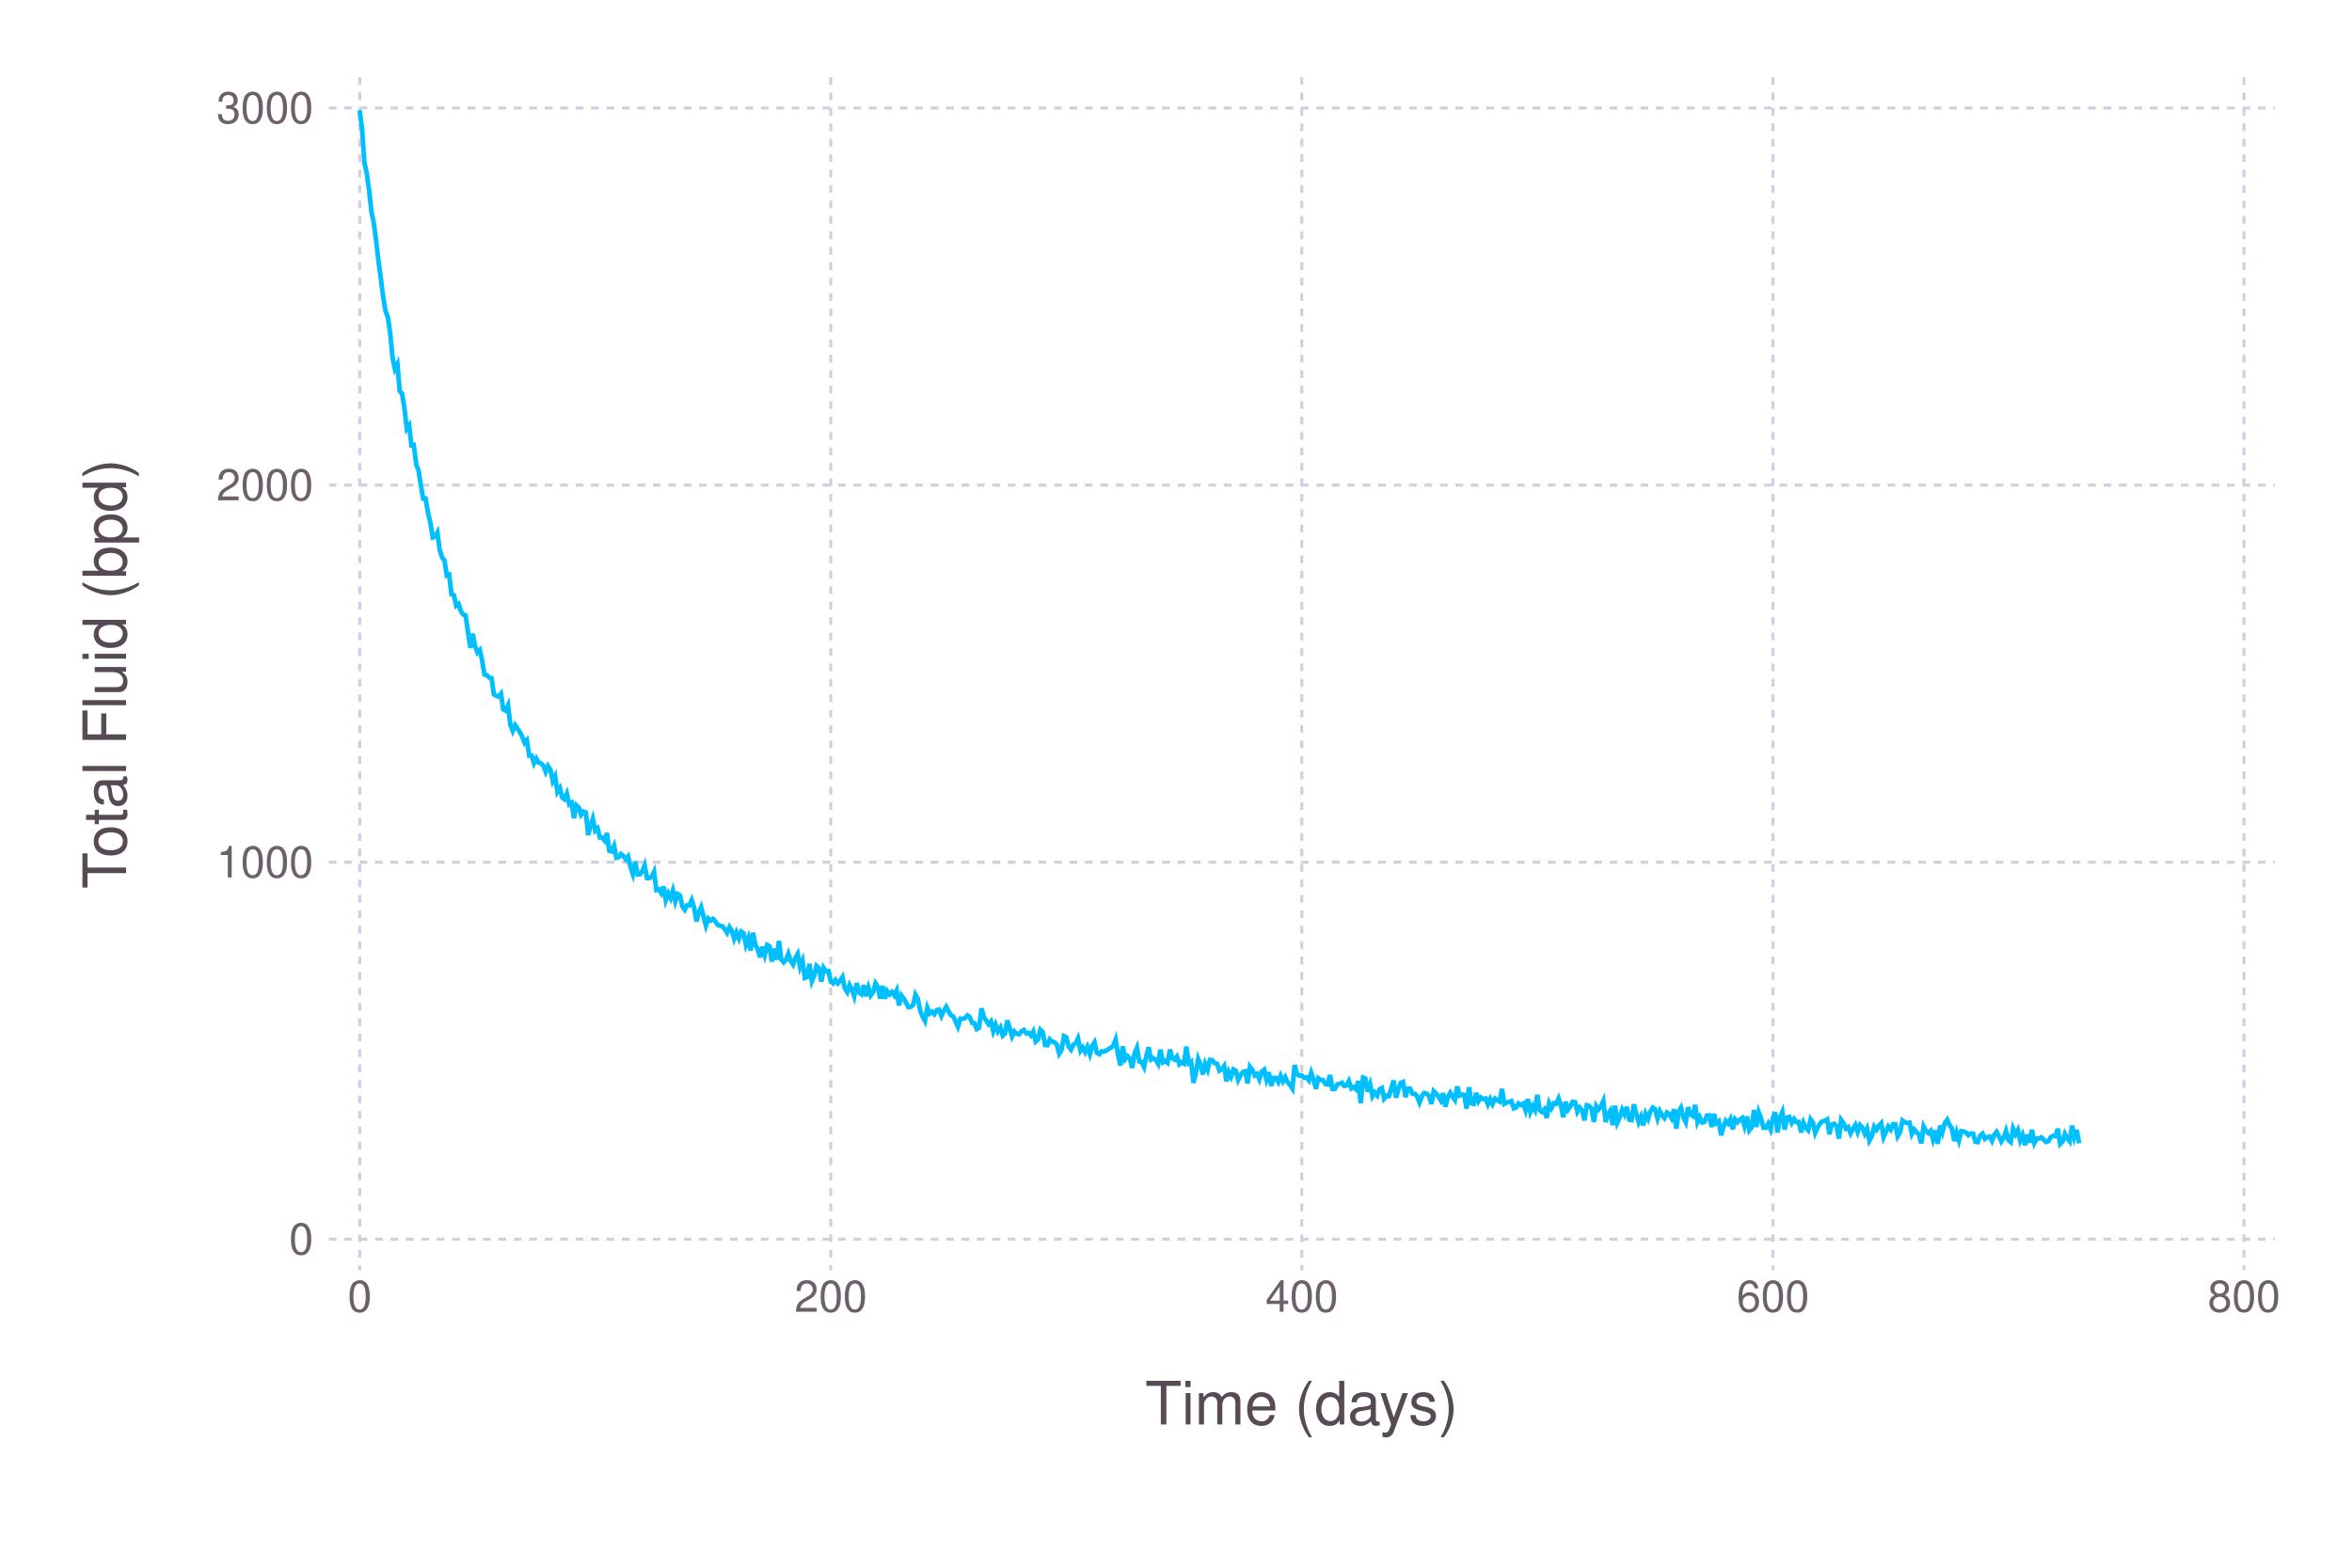
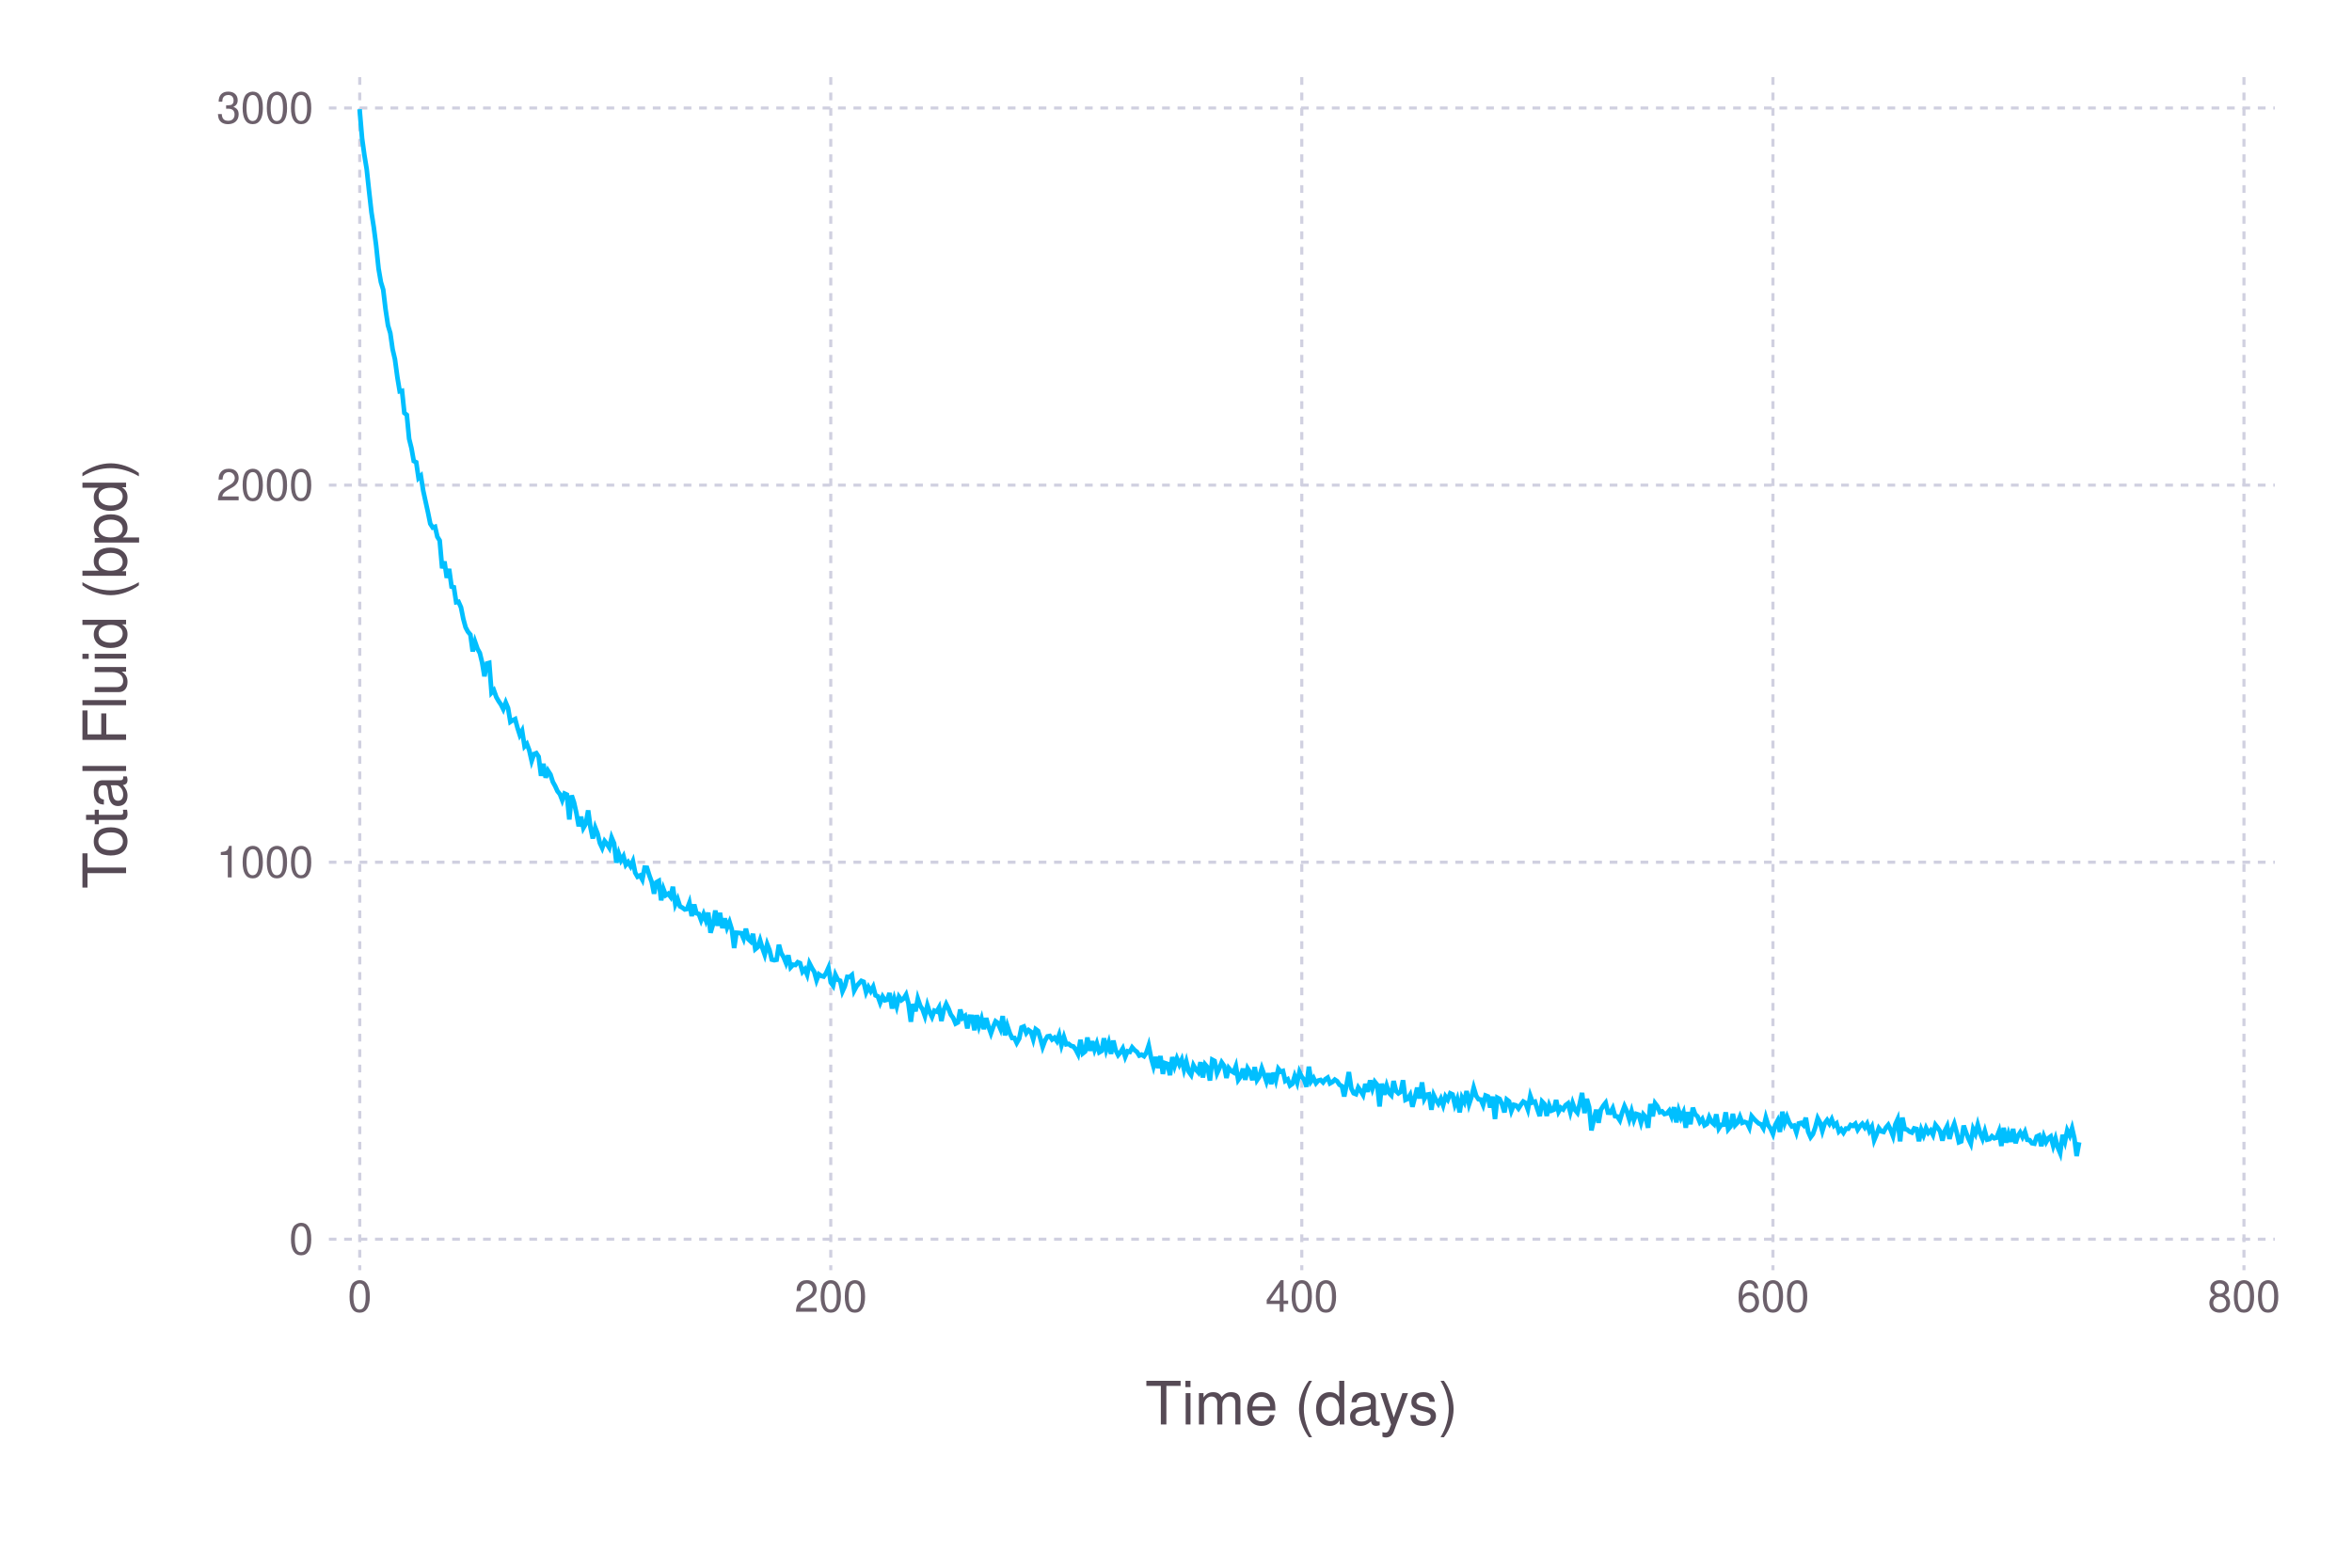
<svg xmlns="http://www.w3.org/2000/svg" version="1.2" width="152.4mm" height="101.6mm" viewBox="0 0 152.4 101.6" stroke="none" fill="#000000" stroke-width="0.3" font-size="3.88">
  <defs>
    <marker id="arrow" markerWidth="15" markerHeight="7" refX="5" refY="3.5" orient="auto" markerUnits="strokeWidth">
      <path d="M0,0 L15,3.5 L0,7 z" stroke="context-stroke" fill="context-stroke" />
    </marker>
  </defs>
-   <g class="plotroot xscalable yscalable" id="img-7db843a7-1">
-     <g font-size="3.88" font-family="'PT Sans','Helvetica Neue','Helvetica',sans-serif" fill="#564A55" stroke="#000000" stroke-opacity="0.000" id="img-7db843a7-2">
+   <g class="plotroot xscalable yscalable" id="img-b9bb6e6c-1">
+     <g font-size="3.88" font-family="'PT Sans','Helvetica Neue','Helvetica',sans-serif" fill="#564A55" stroke="#000000" stroke-opacity="0.000" id="img-b9bb6e6c-2">
      <g transform="translate(84.35,89.99)">
        <g class="primitive">
          <text text-anchor="middle" dy="0.6em">Time (days)</text>
        </g>
      </g>
    </g>
-     <g class="guide xlabels" font-size="2.82" font-family="'PT Sans Caption','Helvetica Neue','Helvetica',sans-serif" fill="#6C606B" id="img-7db843a7-3">
+     <g class="guide xlabels" font-size="2.82" font-family="'PT Sans Caption','Helvetica Neue','Helvetica',sans-serif" fill="#6C606B" id="img-b9bb6e6c-3">
      <g transform="translate(23.31,83.32)">
        <g class="primitive">
          <text text-anchor="middle" dy="0.6em">0</text>
        </g>
      </g>
      <g transform="translate(53.83,83.32)">
        <g class="primitive">
          <text text-anchor="middle" dy="0.6em">200</text>
        </g>
      </g>
      <g transform="translate(84.35,83.32)">
        <g class="primitive">
          <text text-anchor="middle" dy="0.6em">400</text>
        </g>
      </g>
      <g transform="translate(114.88,83.32)">
        <g class="primitive">
          <text text-anchor="middle" dy="0.6em">600</text>
        </g>
      </g>
      <g transform="translate(145.4,83.32)">
        <g class="primitive">
          <text text-anchor="middle" dy="0.6em">800</text>
        </g>
      </g>
    </g>
-     <g clip-path="url(#img-7db843a7-4)">
-       <g id="img-7db843a7-5">
-         <g pointer-events="visible" fill="#000000" fill-opacity="0.000" stroke="#000000" stroke-opacity="0.000" class="guide background" id="img-7db843a7-6">
-           <g transform="translate(84.35,43.66)" id="img-7db843a7-7">
+     <g clip-path="url(#img-b9bb6e6c-4)">
+       <g id="img-b9bb6e6c-5">
+         <g pointer-events="visible" fill="#000000" fill-opacity="0.000" stroke="#000000" stroke-opacity="0.000" class="guide background" id="img-b9bb6e6c-6">
+           <g transform="translate(84.35,43.66)" id="img-b9bb6e6c-7">
            <path d="M-63.05,-38.66 L 63.05 -38.66 63.05 38.66 -63.05 38.66 z" class="primitive" />
          </g>
        </g>
-         <g class="guide ygridlines xfixed" stroke-dasharray="0.5,0.5" stroke-width="0.2" stroke="#D0D0E0" id="img-7db843a7-8">
-           <g transform="translate(84.35,80.31)" id="img-7db843a7-9">
+         <g class="guide ygridlines xfixed" stroke-dasharray="0.5,0.5" stroke-width="0.2" stroke="#D0D0E0" id="img-b9bb6e6c-8">
+           <g transform="translate(84.35,80.31)" id="img-b9bb6e6c-9">
            <path fill="none" d="M-63.05,0 L 63.05 0" class="primitive" />
          </g>
-           <g transform="translate(84.35,55.88)" id="img-7db843a7-10">
+           <g transform="translate(84.35,55.88)" id="img-b9bb6e6c-10">
            <path fill="none" d="M-63.05,0 L 63.05 0" class="primitive" />
          </g>
-           <g transform="translate(84.35,31.44)" id="img-7db843a7-11">
+           <g transform="translate(84.35,31.44)" id="img-b9bb6e6c-11">
            <path fill="none" d="M-63.05,0 L 63.05 0" class="primitive" />
          </g>
-           <g transform="translate(84.35,7)" id="img-7db843a7-12">
+           <g transform="translate(84.35,7)" id="img-b9bb6e6c-12">
            <path fill="none" d="M-63.05,0 L 63.05 0" class="primitive" />
          </g>
        </g>
-         <g class="guide xgridlines yfixed" stroke-dasharray="0.5,0.5" stroke-width="0.2" stroke="#D0D0E0" id="img-7db843a7-13">
-           <g transform="translate(23.31,43.66)" id="img-7db843a7-14">
+         <g class="guide xgridlines yfixed" stroke-dasharray="0.5,0.5" stroke-width="0.2" stroke="#D0D0E0" id="img-b9bb6e6c-13">
+           <g transform="translate(23.31,43.66)" id="img-b9bb6e6c-14">
            <path fill="none" d="M0,-38.66 L 0 38.66" class="primitive" />
          </g>
-           <g transform="translate(53.83,43.66)" id="img-7db843a7-15">
+           <g transform="translate(53.83,43.66)" id="img-b9bb6e6c-15">
            <path fill="none" d="M0,-38.66 L 0 38.66" class="primitive" />
          </g>
-           <g transform="translate(84.35,43.66)" id="img-7db843a7-16">
+           <g transform="translate(84.35,43.66)" id="img-b9bb6e6c-16">
            <path fill="none" d="M0,-38.66 L 0 38.66" class="primitive" />
          </g>
-           <g transform="translate(114.88,43.66)" id="img-7db843a7-17">
+           <g transform="translate(114.88,43.66)" id="img-b9bb6e6c-17">
            <path fill="none" d="M0,-38.66 L 0 38.66" class="primitive" />
          </g>
-           <g transform="translate(145.4,43.66)" id="img-7db843a7-18">
+           <g transform="translate(145.4,43.66)" id="img-b9bb6e6c-18">
            <path fill="none" d="M0,-38.66 L 0 38.66" class="primitive" />
          </g>
        </g>
-         <g class="plotpanel" id="img-7db843a7-19">
-           <g stroke-width="0.3" fill="#000000" fill-opacity="0.000" class="geometry" id="img-7db843a7-20">
-             <g class="color_LCHab{Float32}(70.0f0,60.0f0,240.0f0)" stroke-dasharray="none" stroke="#00BFFF" id="img-7db843a7-21">
-               <g transform="translate(79.01,64.51)" id="img-7db843a7-22">
-                 <path fill="none" d="M-55.71,-57.36 L -55.55 -56.19 -55.4 -53.97 -55.25 -53.31 -55.1 -52.23 -54.94 -50.77 -54.79 -50.05 -54.64 -48.91 -54.48 -47.55 -54.33 -46.44 -54.18 -45.24 -54.03 -44.36 -53.87 -43.92 -53.72 -42.84 -53.57 -41.29 -53.42 -40.6 -53.26 -40.92 -53.11 -39.16 -52.96 -39.01 -52.81 -38.09 -52.65 -36.73 -52.5 -36.94 -52.35 -35.65 -52.2 -35.67 -52.04 -34.41 -51.89 -34.02 -51.74 -33.05 -51.59 -32.2 -51.43 -32.2 -51.28 -31.29 -51.13 -30.66 -50.97 -29.68 -50.82 -29.74 -50.67 -30 -50.52 -28.87 -50.36 -28.38 -50.21 -28.19 -50.06 -27.22 -49.91 -27.27 -49.75 -25.98 -49.6 -25.94 -49.45 -25.26 -49.3 -25.37 -49.14 -24.88 -48.99 -24.68 -48.84 -24.62 -48.69 -23.57 -48.53 -22.52 -48.38 -23.44 -48.23 -22.64 -48.07 -22.22 -47.92 -22.38 -47.77 -21.7 -47.62 -20.8 -47.46 -20.75 -47.31 -20.6 -47.16 -20.56 -47.01 -19.51 -46.85 -19.41 -46.7 -19.36 -46.55 -19.55 -46.4 -18.53 -46.24 -18.45 -46.09 -18.79 -45.94 -17.53 -45.79 -17.14 -45.63 -17.52 -45.48 -17.3 -45.33 -17.07 -45.18 -16.78 -45.02 -16.37 -44.87 -16.54 -44.72 -15.54 -44.56 -15.54 -44.41 -15.05 -44.26 -15.35 -44.11 -15.09 -43.95 -15.03 -43.8 -14.88 -43.65 -14.49 -43.5 -14.86 -43.34 -14.61 -43.19 -13.89 -43.04 -14.19 -42.89 -13.19 -42.73 -13.43 -42.58 -12.82 -42.43 -12.71 -42.28 -13.07 -42.12 -12.38 -41.97 -12.48 -41.82 -11.48 -41.66 -12.32 -41.51 -12.18 -41.36 -11.71 -41.21 -11.91 -41.05 -11.85 -40.9 -10.39 -40.75 -11.01 -40.6 -11.46 -40.44 -10.68 -40.29 -10.82 -40.14 -10.23 -39.99 -10.22 -39.83 -10.03 -39.68 -10.52 -39.53 -9.37 -39.38 -9.33 -39.22 -9.69 -39.07 -8.92 -38.92 -8.96 -38.77 -9.16 -38.61 -9.02 -38.46 -8.82 -38.31 -9 -38.15 -8.29 -38 -7.86 -37.85 -8.68 -37.7 -7.84 -37.54 -7.85 -37.39 -8.05 -37.24 -8.43 -37.09 -7.6 -36.93 -7.6 -36.78 -7.7 -36.63 -8.01 -36.48 -6.83 -36.32 -6.87 -36.17 -6.63 -36.02 -7.06 -35.87 -6.17 -35.71 -6.61 -35.56 -6.3 -35.41 -6.79 -35.25 -6.09 -35.1 -6.57 -34.95 -6.48 -34.8 -5.77 -34.64 -5.55 -34.49 -5.85 -34.34 -5.84 -34.19 -6.18 -34.03 -5.68 -33.88 -4.79 -33.73 -5.39 -33.58 -5.72 -33.42 -5.1 -33.27 -4.52 -33.12 -4.98 -32.97 -4.85 -32.81 -4.96 -32.66 -4.8 -32.51 -4.57 -32.36 -4.52 -32.2 -4.48 -32.05 -4.3 -31.9 -4.06 -31.74 -4.43 -31.59 -4.18 -31.44 -3.67 -31.29 -4.08 -31.13 -3.68 -30.98 -4.13 -30.83 -4.03 -30.68 -3.28 -30.52 -3.72 -30.37 -2.91 -30.22 -4.06 -30.07 -3.29 -29.91 -2.98 -29.76 -2.47 -29.61 -3.15 -29.46 -2.62 -29.3 -3.27 -29.15 -3.19 -29 -2.19 -28.84 -3.03 -28.69 -2.31 -28.54 -3.53 -28.39 -2.34 -28.23 -2.14 -28.08 -2.3 -27.93 -2.7 -27.78 -2.24 -27.62 -2 -27.47 -2.42 -27.32 -2.69 -27.17 -1.84 -27.01 -2.24 -26.86 -1.13 -26.71 -1.19 -26.56 -2.04 -26.4 -0.93 -26.25 -1.29 -26.1 -1.91 -25.95 -1.76 -25.79 -0.89 -25.64 -1.78 -25.49 -1.56 -25.33 -1.58 -25.18 -0.9 -25.03 -0.78 -24.88 -1 -24.72 -0.78 -24.57 -0.96 -24.42 -1.19 -24.27 -0.46 -24.11 -0.21 -23.96 -0.67 -23.81 -0.37 -23.66 0.06 -23.5 -0.79 -23.35 -0.2 -23.2 -0.08 -23.05 -0.66 -22.89 0.05 -22.74 -0.5 -22.59 -0 -22.43 -0.22 -22.28 -0.78 -22.13 -0.54 -21.98 0.2 -21.82 -0.61 -21.67 0.21 -21.52 -0.27 -21.37 -0.06 -21.21 -0.22 -21.06 -0 -20.91 -0.32 -20.76 0.65 -20.6 0.01 -20.45 0.21 -20.3 0.48 -20.15 0.76 -19.99 0.74 -19.84 0.61 -19.69 -0.04 -19.54 0.22 -19.38 1 -19.23 1.37 -19.08 1.65 -18.92 0.8 -18.77 1.17 -18.62 1.06 -18.47 1.22 -18.31 0.95 -18.16 0.92 -18.01 1.33 -17.86 1.02 -17.7 0.74 -17.55 1.03 -17.4 1.27 -17.25 1.36 -17.09 1.69 -16.94 2.03 -16.79 1.51 -16.64 1.52 -16.48 1.47 -16.33 1.3 -16.18 1.4 -16.02 1.78 -15.87 1.8 -15.72 2.18 -15.57 2.09 -15.41 0.84 -15.26 1.41 -15.11 1.63 -14.96 1.87 -14.8 1.69 -14.65 2.32 -14.5 1.91 -14.35 2.33 -14.19 2.08 -14.04 2.61 -13.89 2.47 -13.74 1.62 -13.58 2.16 -13.43 2.66 -13.28 2.34 -13.13 2.49 -12.97 2.52 -12.82 2.32 -12.67 2.24 -12.51 2.46 -12.36 2.43 -12.21 2.6 -12.06 2.34 -11.9 2.99 -11.75 2.85 -11.6 2.23 -11.45 2.37 -11.29 3.22 -11.14 3.23 -10.99 2.85 -10.84 3 -10.68 3.04 -10.53 3.19 -10.38 3.78 -10.23 3.54 -10.07 2.64 -9.92 2.72 -9.77 3.31 -9.61 3.52 -9.46 3.19 -9.31 3.11 -9.16 2.79 -9 3.59 -8.85 3.38 -8.7 3.67 -8.55 3.34 -8.39 3.81 -8.24 3.26 -8.09 3.04 -7.94 3.72 -7.78 3.81 -7.63 3.63 -7.48 3.65 -7.33 3.57 -7.17 3.47 -7.02 3.38 -6.87 3.26 -6.72 2.86 -6.56 3.88 -6.41 4.54 -6.26 3.3 -6.1 4.13 -5.95 3.94 -5.8 4.1 -5.65 4.7 -5.49 3.74 -5.34 3.39 -5.19 4.28 -5.04 4.31 -4.88 4.64 -4.73 3.92 -4.58 3.37 -4.43 4.16 -4.27 4.08 -4.12 4.17 -3.97 4.43 -3.82 3.52 -3.66 4.34 -3.51 4.25 -3.36 4.37 -3.2 3.51 -3.05 4.08 -2.9 4.17 -2.75 3.97 -2.59 4.46 -2.44 4.33 -2.29 4.42 -2.14 3.32 -1.98 4.39 -1.83 4.29 -1.68 5.67 -1.53 5.07 -1.37 4.12 -1.22 4.5 -1.07 5.12 -0.92 4.44 -0.76 4.82 -0.61 4.18 -0.46 4.2 -0.31 4.39 -0.15 4.43 0 4.88 0.15 4.8 0.31 4.58 0.46 5.57 0.61 4.97 0.76 5.28 0.92 4.8 1.07 4.89 1.22 5.48 1.37 5.18 1.53 4.96 1.68 4.92 1.83 5.71 1.98 4.62 2.14 4.83 2.29 5.19 2.44 5.09 2.59 5.44 2.75 4.93 2.9 4.81 3.05 5.45 3.2 4.98 3.36 5.86 3.51 5.35 3.66 5.35 3.82 5.62 3.97 5.21 4.12 5.57 4.27 5.3 4.43 5.64 4.58 5.81 4.73 6.04 4.88 4.51 5.04 5.1 5.19 5.21 5.34 5.19 5.49 5.34 5.65 5.32 5.8 5.51 5.95 5.01 6.1 5.46 6.26 6.05 6.41 5.37 6.56 5.48 6.72 5.49 6.87 5.74 7.02 5.77 7.17 5.16 7.33 6.06 7.48 6.06 7.63 5.77 7.78 5.73 7.94 5.66 8.09 5.87 8.24 5.83 8.39 5.55 8.55 6.03 8.7 5.94 8.85 6.08 9 5.55 9.16 6.99 9.31 5.33 9.46 5.38 9.61 6.24 9.77 5.77 9.92 6.54 10.07 6.29 10.23 6.49 10.38 6.08 10.53 6 10.68 6.69 10.84 6.5 10.99 6.53 11.14 6.02 11.29 5.52 11.45 6.63 11.6 6.08 11.75 5.67 11.9 5.61 12.06 6.59 12.21 6.05 12.36 6.05 12.51 6.37 12.67 6.38 12.82 6.55 12.97 6.94 13.13 6.51 13.28 6.32 13.43 6.37 13.58 6.51 13.74 7.03 13.89 6.21 14.04 6.35 14.19 6.55 14.35 6.81 14.5 6.33 14.65 7.21 14.8 6.6 14.96 6.31 15.11 6.56 15.26 6.77 15.41 5.9 15.57 6.49 15.72 6.43 15.87 6.45 16.02 7.34 16.18 5.95 16.33 6.99 16.48 7.03 16.64 6.32 16.79 6.85 16.94 6.61 17.09 6.72 17.25 6.68 17.4 7.06 17.55 6.72 17.7 7.04 17.86 6.69 18.01 6.79 18.16 6.88 18.31 6.06 18.47 7.03 18.62 6.94 18.77 6.91 18.92 6.85 19.08 7.32 19.23 7.26 19.38 7 19.54 7.11 19.69 7.01 19.84 7.44 19.99 6.72 20.15 7.55 20.3 7.18 20.45 7.44 20.6 6.44 20.76 7.44 20.91 7.56 21.06 7.39 21.21 7.94 21.37 6.99 21.52 7.3 21.67 6.99 21.82 7.03 21.98 6.68 22.13 7.14 22.28 7.9 22.43 6.89 22.59 7.4 22.74 7.19 22.89 6.9 23.05 6.92 23.2 7.54 23.35 7.27 23.5 7.44 23.66 8.1 23.81 7.12 23.96 7.16 24.11 7.32 24.27 8.2 24.42 7.17 24.57 7.39 24.72 7.19 24.88 6.84 25.03 8.21 25.18 7.69 25.33 7.47 25.49 8.41 25.64 7.15 25.79 8.24 25.95 7.89 26.1 7.41 26.25 7.71 26.4 7.22 26.56 8.05 26.71 8.08 26.86 7.06 27.01 7.67 27.17 8.22 27.32 7.86 27.47 8.42 27.62 7.67 27.78 8 27.93 7.51 28.08 7.27 28.23 7.36 28.39 7.97 28.54 7.5 28.69 7.77 28.84 7.95 29 7.59 29.15 7.69 29.3 7.96 29.46 7.38 29.61 8.64 29.76 7.53 29.91 7.28 30.07 7.93 30.22 8.22 30.37 7.25 30.52 7.72 30.68 7.82 30.83 7.1 30.98 8.22 31.13 7.9 31.29 8.24 31.44 8.19 31.59 7.79 31.74 7.78 31.9 8.53 32.05 7.68 32.2 8.28 32.36 8.16 32.51 9.07 32.66 8.52 32.81 8.13 32.97 8.31 33.12 8.02 33.27 8.67 33.42 8.03 33.58 8.22 33.73 8.05 33.88 7.94 34.03 8.47 34.19 7.85 34.34 8.74 34.49 8.55 34.64 7.43 34.8 8.52 34.95 7.57 35.1 7.97 35.25 8.57 35.41 8.58 35.56 8.31 35.71 8.67 35.87 7.96 36.02 7.58 36.17 8.89 36.32 7.92 36.48 7.55 36.63 8.7 36.78 7.92 36.93 7.87 37.09 8.27 37.24 8.01 37.39 8.21 37.54 8.2 37.7 8.88 37.85 8.26 38 8.58 38.15 8.74 38.31 8.03 38.46 8.24 38.61 8.91 38.77 8.56 38.92 8.31 39.07 8.16 39.22 8.14 39.38 8.04 39.53 9 39.68 8.38 39.83 8.32 39.99 8.45 40.14 9.28 40.29 8.07 40.44 8.28 40.6 8.64 40.75 8.54 40.9 8.94 41.05 8.66 41.21 8.4 41.36 8.85 41.51 8.4 41.66 8.56 41.82 8.96 41.97 8.64 42.12 9.41 42.28 9.12 42.43 8.51 42.58 8.71 42.73 8.45 42.89 8.28 43.04 9.18 43.19 8.84 43.34 8.49 43.5 8.7 43.65 8.35 43.8 8.35 43.95 9.13 44.11 8.86 44.26 8.11 44.41 8.22 44.56 8.27 44.72 8.25 44.87 8.98 45.02 8.69 45.18 8.87 45.33 9.03 45.48 9.59 45.63 8.5 45.79 8.8 45.94 8.93 46.09 8.78 46.24 9.33 46.4 8.75 46.55 9.62 46.7 8.44 46.85 8.87 47.01 8.26 47.16 8.06 47.31 8.41 47.46 8.61 47.62 9.44 47.77 8.89 47.92 9.4 48.07 8.8 48.23 8.82 48.38 8.89 48.53 9.06 48.69 8.95 48.84 8.96 48.99 9.49 49.14 9.51 49.3 9.09 49.45 8.96 49.6 9.3 49.75 9.19 49.91 9.15 50.06 9.43 50.21 9.04 50.36 8.85 50.52 9.15 50.67 9.47 50.82 9.22 50.97 8.78 51.13 9.39 51.28 9.51 51.43 8.63 51.59 9 51.74 8.73 51.89 9.41 52.04 9.06 52.2 9.7 52.35 9.02 52.5 9.54 52.65 8.71 52.81 9.56 52.96 9.28 53.11 9.28 53.26 9.2 53.42 9.35 53.57 9.5 53.72 9.44 53.87 9.19 54.03 9.1 54.18 9.12 54.33 8.64 54.48 9.63 54.64 9.47 54.79 8.98 54.94 9.28 55.1 9.47 55.25 8.44 55.4 9.19 55.55 8.73 55.71 9.59" class="primitive" />
+         <g class="plotpanel" id="img-b9bb6e6c-19">
+           <g stroke-width="0.3" fill="#000000" fill-opacity="0.000" class="geometry" id="img-b9bb6e6c-20">
+             <g class="color_LCHab{Float32}(70.0f0,60.0f0,240.0f0)" stroke-dasharray="none" stroke="#00BFFF" id="img-b9bb6e6c-21">
+               <g transform="translate(79.01,64.53)" id="img-b9bb6e6c-22">
+                 <path fill="none" d="M-55.71,-57.45 L -55.55 -55.57 -55.4 -54.48 -55.25 -53.57 -55.1 -52.18 -54.94 -50.76 -54.79 -49.8 -54.64 -48.64 -54.48 -47.12 -54.33 -46.25 -54.18 -45.76 -54.03 -44.5 -53.87 -43.44 -53.72 -42.94 -53.57 -41.89 -53.42 -41.25 -53.26 -40.07 -53.11 -39.17 -52.96 -39.2 -52.81 -37.77 -52.65 -37.64 -52.5 -36.09 -52.35 -35.49 -52.2 -34.65 -52.04 -34.57 -51.89 -33.55 -51.74 -33.69 -51.59 -32.74 -51.43 -32.01 -51.28 -31.33 -51.13 -30.59 -50.97 -30.34 -50.82 -30.39 -50.67 -29.74 -50.52 -29.5 -50.36 -27.7 -50.21 -28.14 -50.06 -27.08 -49.91 -27.66 -49.75 -26.51 -49.6 -26.47 -49.45 -25.5 -49.3 -25.53 -49.14 -25.17 -48.99 -24.42 -48.84 -23.87 -48.69 -23.59 -48.53 -23.4 -48.38 -22.31 -48.23 -22.94 -48.07 -22.48 -47.92 -22.21 -47.77 -21.59 -47.62 -20.7 -47.46 -21.53 -47.31 -21.57 -47.16 -19.64 -47.01 -19.8 -46.85 -19.35 -46.7 -19.09 -46.55 -18.87 -46.4 -18.57 -46.24 -19 -46.09 -18.64 -45.94 -17.75 -45.79 -17.85 -45.63 -17.93 -45.48 -17.37 -45.33 -16.9 -45.18 -17.17 -45.02 -16.16 -44.87 -16.32 -44.72 -15.92 -44.56 -15.22 -44.41 -15.66 -44.26 -15.72 -44.11 -15.49 -43.95 -14.25 -43.8 -15.03 -43.65 -14.13 -43.5 -14.58 -43.34 -14.33 -43.19 -13.86 -43.04 -13.59 -42.89 -13.26 -42.73 -13.06 -42.58 -12.67 -42.43 -13.1 -42.28 -13.03 -42.12 -11.42 -41.97 -12.98 -41.82 -12.54 -41.66 -11.83 -41.51 -10.98 -41.36 -11.6 -41.21 -10.87 -41.05 -11.15 -40.9 -12.01 -40.75 -10.91 -40.6 -10.19 -40.44 -10.89 -40.29 -10.51 -40.14 -9.89 -39.99 -9.57 -39.83 -10.02 -39.68 -9.83 -39.53 -9.59 -39.38 -10.25 -39.22 -9.87 -39.07 -8.62 -38.92 -9.21 -38.77 -8.77 -38.61 -9.04 -38.46 -8.48 -38.31 -8.66 -38.15 -8.39 -38 -8.72 -37.85 -7.97 -37.7 -7.71 -37.54 -7.79 -37.39 -7.52 -37.24 -8.3 -37.09 -8.29 -36.93 -7.78 -36.78 -7.37 -36.63 -6.61 -36.48 -7.35 -36.32 -7.44 -36.17 -6.18 -36.02 -6.91 -35.87 -6.51 -35.71 -6.61 -35.56 -6.41 -35.41 -7.06 -35.25 -5.92 -35.1 -6.26 -34.95 -5.79 -34.8 -5.71 -34.64 -5.59 -34.49 -5.62 -34.34 -6.02 -34.19 -5.16 -34.03 -5.91 -33.88 -5.34 -33.73 -5.3 -33.58 -4.89 -33.42 -5.29 -33.27 -4.88 -33.12 -5.38 -32.97 -4.08 -32.81 -4.62 -32.66 -5.52 -32.51 -4.53 -32.36 -5.37 -32.2 -4.38 -32.05 -5.01 -31.9 -4.41 -31.74 -4.78 -31.59 -4.29 -31.44 -3.09 -31.29 -4.08 -31.13 -4.07 -30.98 -4.05 -30.83 -3.7 -30.68 -4.34 -30.52 -3.66 -30.37 -3.52 -30.22 -4.01 -30.07 -3.02 -29.91 -3.15 -29.76 -3.6 -29.61 -3.09 -29.46 -2.66 -29.3 -3.34 -29.15 -2.96 -29 -2.34 -28.84 -2.3 -28.69 -2.33 -28.54 -3.3 -28.39 -2.76 -28.23 -2.49 -28.08 -2.12 -27.93 -2.62 -27.78 -1.84 -27.62 -2.01 -27.47 -1.99 -27.32 -2.17 -27.17 -2.11 -27.01 -1.55 -26.86 -1.72 -26.71 -1.36 -26.56 -2.1 -26.4 -1.79 -26.25 -1.55 -26.1 -1 -25.95 -1.39 -25.79 -1.28 -25.64 -1.24 -25.49 -1.45 -25.33 -1.81 -25.18 -0.86 -25.03 -0.65 -24.88 -1.36 -24.72 -1.03 -24.57 -0.97 -24.42 -0.28 -24.27 -0.61 -24.11 -1.22 -23.96 -1.21 -23.81 -1.34 -23.66 -0.33 -23.5 -0.63 -23.35 -0.8 -23.2 -0.96 -23.05 -0.9 -22.89 -0.22 -22.74 -0.56 -22.59 -0.29 -22.43 -0.58 -22.28 -0.02 -22.13 0.04 -21.98 0.46 -21.82 0.06 -21.67 0.3 -21.52 0.26 -21.37 -0.17 -21.21 0.83 -21.06 0.21 -20.91 0.7 -20.76 0.07 -20.6 0.29 -20.45 0.18 -20.3 -0.07 -20.15 0.49 -19.99 1.69 -19.84 0.54 -19.69 1.01 -19.54 0.19 -19.38 0.66 -19.23 0.89 -19.08 1.32 -18.92 0.62 -18.77 1.07 -18.62 1.38 -18.47 0.97 -18.31 1.03 -18.16 0.76 -18.01 1.64 -17.86 0.92 -17.7 0.54 -17.55 0.84 -17.4 1.23 -17.25 1.43 -17.09 1.81 -16.94 1.73 -16.79 0.9 -16.64 1.45 -16.48 1.32 -16.33 2.12 -16.18 1.36 -16.02 1.37 -15.87 2.24 -15.72 1.26 -15.57 1.97 -15.41 1.49 -15.26 2.17 -15.11 1.45 -14.96 1.99 -14.8 2.44 -14.65 2.01 -14.5 1.66 -14.35 1.77 -14.19 2.14 -14.04 1.32 -13.89 2.57 -13.74 1.95 -13.58 2.43 -13.43 2.74 -13.28 2.74 -13.13 3.06 -12.97 2.78 -12.82 2.06 -12.67 2 -12.51 2.42 -12.36 2.23 -12.21 2.34 -12.06 2.83 -11.9 2.17 -11.75 2.28 -11.6 2.76 -11.45 3.32 -11.29 2.89 -11.14 2.64 -10.99 2.61 -10.84 2.84 -10.68 2.72 -10.53 2.94 -10.38 2.53 -10.23 3.21 -10.07 2.68 -9.92 3.15 -9.77 3.12 -9.61 3.25 -9.46 3.29 -9.31 3.49 -9.16 3.78 -9 2.86 -8.85 3.74 -8.7 3.62 -8.55 2.71 -8.39 3.57 -8.24 2.95 -8.09 3.5 -7.94 3.09 -7.78 3.67 -7.63 3.58 -7.48 2.76 -7.33 3.52 -7.17 3.04 -7.02 3.77 -6.87 2.91 -6.72 3.53 -6.56 3.85 -6.41 3.67 -6.26 3.42 -6.1 3.96 -5.95 3.6 -5.8 3.64 -5.65 3.35 -5.49 3.53 -5.34 3.64 -5.19 3.88 -5.04 3.82 -4.88 3.92 -4.73 3.69 -4.58 3.23 -4.43 4 -4.27 4.57 -4.12 3.97 -3.97 4.69 -3.82 3.91 -3.66 5.07 -3.51 4.37 -3.36 4.42 -3.2 5.15 -3.05 3.98 -2.9 4.55 -2.75 4.07 -2.59 4.46 -2.44 4.14 -2.29 4.79 -2.14 4.27 -1.98 4.93 -1.83 5.14 -1.68 4.51 -1.53 4.78 -1.37 4.96 -1.22 4.31 -1.07 5.3 -0.92 4.46 -0.76 4.65 -0.61 5.5 -0.46 4.15 -0.31 4.23 -0.15 5.03 0 4.7 0.15 4.32 0.31 4.55 0.46 5.33 0.61 4.69 0.76 4.87 0.92 4.97 1.07 4.57 1.22 5.46 1.37 5.25 1.53 4.73 1.68 5.45 1.83 4.71 1.98 4.95 2.14 5.47 2.29 4.63 2.44 5.47 2.59 5.25 2.75 4.7 2.9 5.11 3.05 5.56 3.2 5.03 3.36 5.73 3.51 4.99 3.66 5.48 3.82 4.74 3.97 4.93 4.12 4.88 4.27 5.52 4.43 5.42 4.58 5.82 4.73 5.71 4.88 5.21 5.04 5.64 5.19 4.94 5.34 5.26 5.49 5.44 5.65 5.9 5.8 4.6 5.95 5.54 6.1 5.33 6.26 5.67 6.41 5.5 6.56 5.46 6.72 5.62 6.87 5.41 7.02 5.31 7.17 5.68 7.33 5.59 7.48 5.44 7.63 5.54 7.78 5.77 7.94 5.86 8.09 6.53 8.24 5.78 8.39 4.95 8.55 6.01 8.7 6.32 8.85 6.38 9 5.95 9.16 6.18 9.31 6.43 9.46 5.72 9.61 6.23 9.77 5.49 9.92 6.03 10.07 5.58 10.23 5.78 10.38 7.18 10.53 5.7 10.68 6.42 10.84 5.83 10.99 6.29 11.14 6.45 11.29 5.53 11.45 6.18 11.6 6.33 11.75 6.23 11.9 5.48 12.06 6.75 12.21 6.68 12.36 6.43 12.51 7.2 12.67 6.59 12.82 5.96 12.97 6.66 13.13 5.62 13.28 6.69 13.43 6.42 13.58 6.39 13.74 7.39 13.89 6.45 14.04 6.76 14.19 7 14.35 6.68 14.5 7.1 14.65 6.53 14.8 6.74 14.96 6.33 15.11 6.4 15.26 7.07 15.41 6.7 15.57 7.56 15.72 6.61 15.87 6.89 16.02 6.18 16.18 7.03 16.33 6.58 16.48 5.96 16.64 6.49 16.79 6.71 16.94 6.73 17.09 7.09 17.25 6.47 17.4 6.53 17.55 7.25 17.7 6.54 17.86 7.99 18.01 6.61 18.16 6.69 18.31 7.02 18.47 7.56 18.62 6.73 18.77 6.85 18.92 7.47 19.08 7.07 19.23 7.11 19.38 7.31 19.54 7.06 19.69 6.86 19.84 6.95 19.99 7.37 20.15 6.5 20.3 6.92 20.45 6.87 20.6 7.34 20.76 7.8 20.91 6.86 21.06 7.02 21.21 7.79 21.37 7.1 21.52 7.45 21.67 7.39 21.82 6.76 21.98 7.52 22.13 7.26 22.28 7.37 22.43 7.1 22.59 6.98 22.74 7.55 22.89 6.96 23.05 7.41 23.2 7.59 23.35 7.01 23.5 6.3 23.66 7.61 23.81 6.69 23.96 7.22 24.11 8.73 24.27 7.99 24.42 7.39 24.57 8.24 24.72 7.39 24.88 7.13 25.03 6.94 25.18 7.58 25.33 7.59 25.49 7.29 25.64 7.81 25.79 7.83 25.95 8.08 26.1 7.57 26.25 7.16 26.4 7.48 26.56 8.01 26.71 7.49 26.86 8.06 27.01 7.66 27.17 7.71 27.32 8.23 27.47 7.69 27.62 7.87 27.78 8.56 27.93 7.02 28.08 7.82 28.23 6.97 28.39 7.18 28.54 7.55 28.69 7.5 28.84 7.67 29 7.63 29.15 7.45 29.3 7.82 29.46 7.23 29.61 8.21 29.76 7.45 29.91 7.91 30.07 7.56 30.22 8.56 30.37 7.54 30.52 8.33 30.68 7.26 30.83 7.68 30.98 7.82 31.13 8.19 31.29 7.99 31.44 8.4 31.59 8.31 31.74 7.87 31.9 8.19 32.05 8.33 32.2 7.69 32.36 8.6 32.51 8.37 32.66 8.36 32.81 7.56 32.97 8.66 33.12 8.48 33.27 7.66 33.42 8.39 33.58 8.22 33.73 7.85 33.88 8.24 34.03 8.18 34.19 8.24 34.34 8.55 34.49 7.81 34.64 7.99 34.8 8.15 34.95 8.28 35.1 8.34 35.25 8.59 35.41 7.9 35.56 8.39 35.71 8.6 35.87 8.96 36.02 8.38 36.17 8.1 36.32 8.83 36.48 7.52 36.63 8.25 36.78 7.85 36.93 8.23 37.09 8.47 37.24 8.42 37.39 8.86 37.54 8.28 37.7 8.24 37.85 8.39 38 7.91 38.15 8.81 38.31 9.17 38.46 8.97 38.61 8.54 38.77 7.94 38.92 8.22 39.07 8.77 39.22 8.28 39.38 8.06 39.53 8.3 39.68 8.01 39.83 8.42 39.99 8.28 40.14 8.8 40.29 8.65 40.44 8.88 40.6 8.61 40.75 8.62 40.9 8.38 41.05 8.44 41.21 8.3 41.36 8.68 41.51 8.45 41.66 8.3 41.82 8.54 41.97 8.3 42.12 8.76 42.28 8.49 42.43 9.36 42.58 9 42.73 8.58 42.89 8.79 43.04 8.83 43.19 8.55 43.34 8.37 43.5 8.7 43.65 9.1 43.8 8.34 43.95 8.01 44.11 9.44 44.26 7.9 44.41 8.64 44.56 8.67 44.72 8.81 44.87 8.87 45.02 8.6 45.18 8.64 45.33 9.43 45.48 8.69 45.63 9.05 45.79 8.58 45.94 8.89 46.09 8.73 46.24 9.02 46.4 8.37 46.55 8.56 46.7 8.79 46.85 9.39 47.01 8.75 47.16 8.45 47.31 9.28 47.46 8.71 47.62 8.3 47.77 8.84 47.92 9.5 48.07 9.44 48.23 8.42 48.38 8.86 48.53 9.25 48.69 9.59 48.84 8.64 48.99 8.95 49.14 8.36 49.3 8.93 49.45 9.28 49.6 8.78 49.75 9.33 49.91 9.29 50.06 9.11 50.21 9.24 50.36 9.2 50.52 8.79 50.67 9.74 50.82 8.56 50.97 9.52 51.13 8.96 51.28 9.47 51.43 8.63 51.59 9.56 51.74 9.09 51.89 8.86 52.04 9.16 52.2 8.83 52.35 9.34 52.5 9.36 52.65 9.56 52.81 9.59 52.96 9.13 53.11 9.06 53.26 9.75 53.42 9.11 53.57 9.49 53.72 9.23 53.87 9.12 54.03 9.73 54.18 9.26 54.33 9.84 54.48 10.2 54.64 9.02 54.79 9.46 54.94 8.73 55.1 9.06 55.25 8.59 55.4 9.24 55.55 10.39 55.71 9.5" class="primitive" />
              </g>
            </g>
          </g>
        </g>
      </g>
    </g>
-     <g class="guide ylabels" font-size="2.82" font-family="'PT Sans Caption','Helvetica Neue','Helvetica',sans-serif" fill="#6C606B" id="img-7db843a7-23">
-       <g transform="translate(20.3,80.31)" id="img-7db843a7-24">
+     <g class="guide ylabels" font-size="2.82" font-family="'PT Sans Caption','Helvetica Neue','Helvetica',sans-serif" fill="#6C606B" id="img-b9bb6e6c-23">
+       <g transform="translate(20.3,80.31)" id="img-b9bb6e6c-24">
        <g class="primitive">
          <text text-anchor="end" dy="0.35em">0</text>
        </g>
      </g>
-       <g transform="translate(20.3,55.88)" id="img-7db843a7-25">
+       <g transform="translate(20.3,55.88)" id="img-b9bb6e6c-25">
        <g class="primitive">
          <text text-anchor="end" dy="0.35em">1000</text>
        </g>
      </g>
-       <g transform="translate(20.3,31.44)" id="img-7db843a7-26">
+       <g transform="translate(20.3,31.44)" id="img-b9bb6e6c-26">
        <g class="primitive">
          <text text-anchor="end" dy="0.35em">2000</text>
        </g>
      </g>
-       <g transform="translate(20.3,7)" id="img-7db843a7-27">
+       <g transform="translate(20.3,7)" id="img-b9bb6e6c-27">
        <g class="primitive">
          <text text-anchor="end" dy="0.35em">3000</text>
        </g>
      </g>
    </g>
-     <g font-size="3.88" font-family="'PT Sans','Helvetica Neue','Helvetica',sans-serif" fill="#564A55" stroke="#000000" stroke-opacity="0.000" id="img-7db843a7-28">
-       <g transform="translate(8.81,41.66)" id="img-7db843a7-29">
+     <g font-size="3.88" font-family="'PT Sans','Helvetica Neue','Helvetica',sans-serif" fill="#564A55" stroke="#000000" stroke-opacity="0.000" id="img-b9bb6e6c-28">
+       <g transform="translate(8.81,41.66)" id="img-b9bb6e6c-29">
        <g class="primitive">
          <text text-anchor="middle" dy="0.35em" transform="rotate(-90,0, 2)">Total Fluid (bpd)</text>
        </g>
      </g>
    </g>
  </g>
  <defs>
-     <clipPath id="img-7db843a7-4">
+     <clipPath id="img-b9bb6e6c-4">
      <path d="M21.31,5 L 147.4 5 147.4 82.32 21.31 82.32" />
    </clipPath>
  </defs>
</svg>
